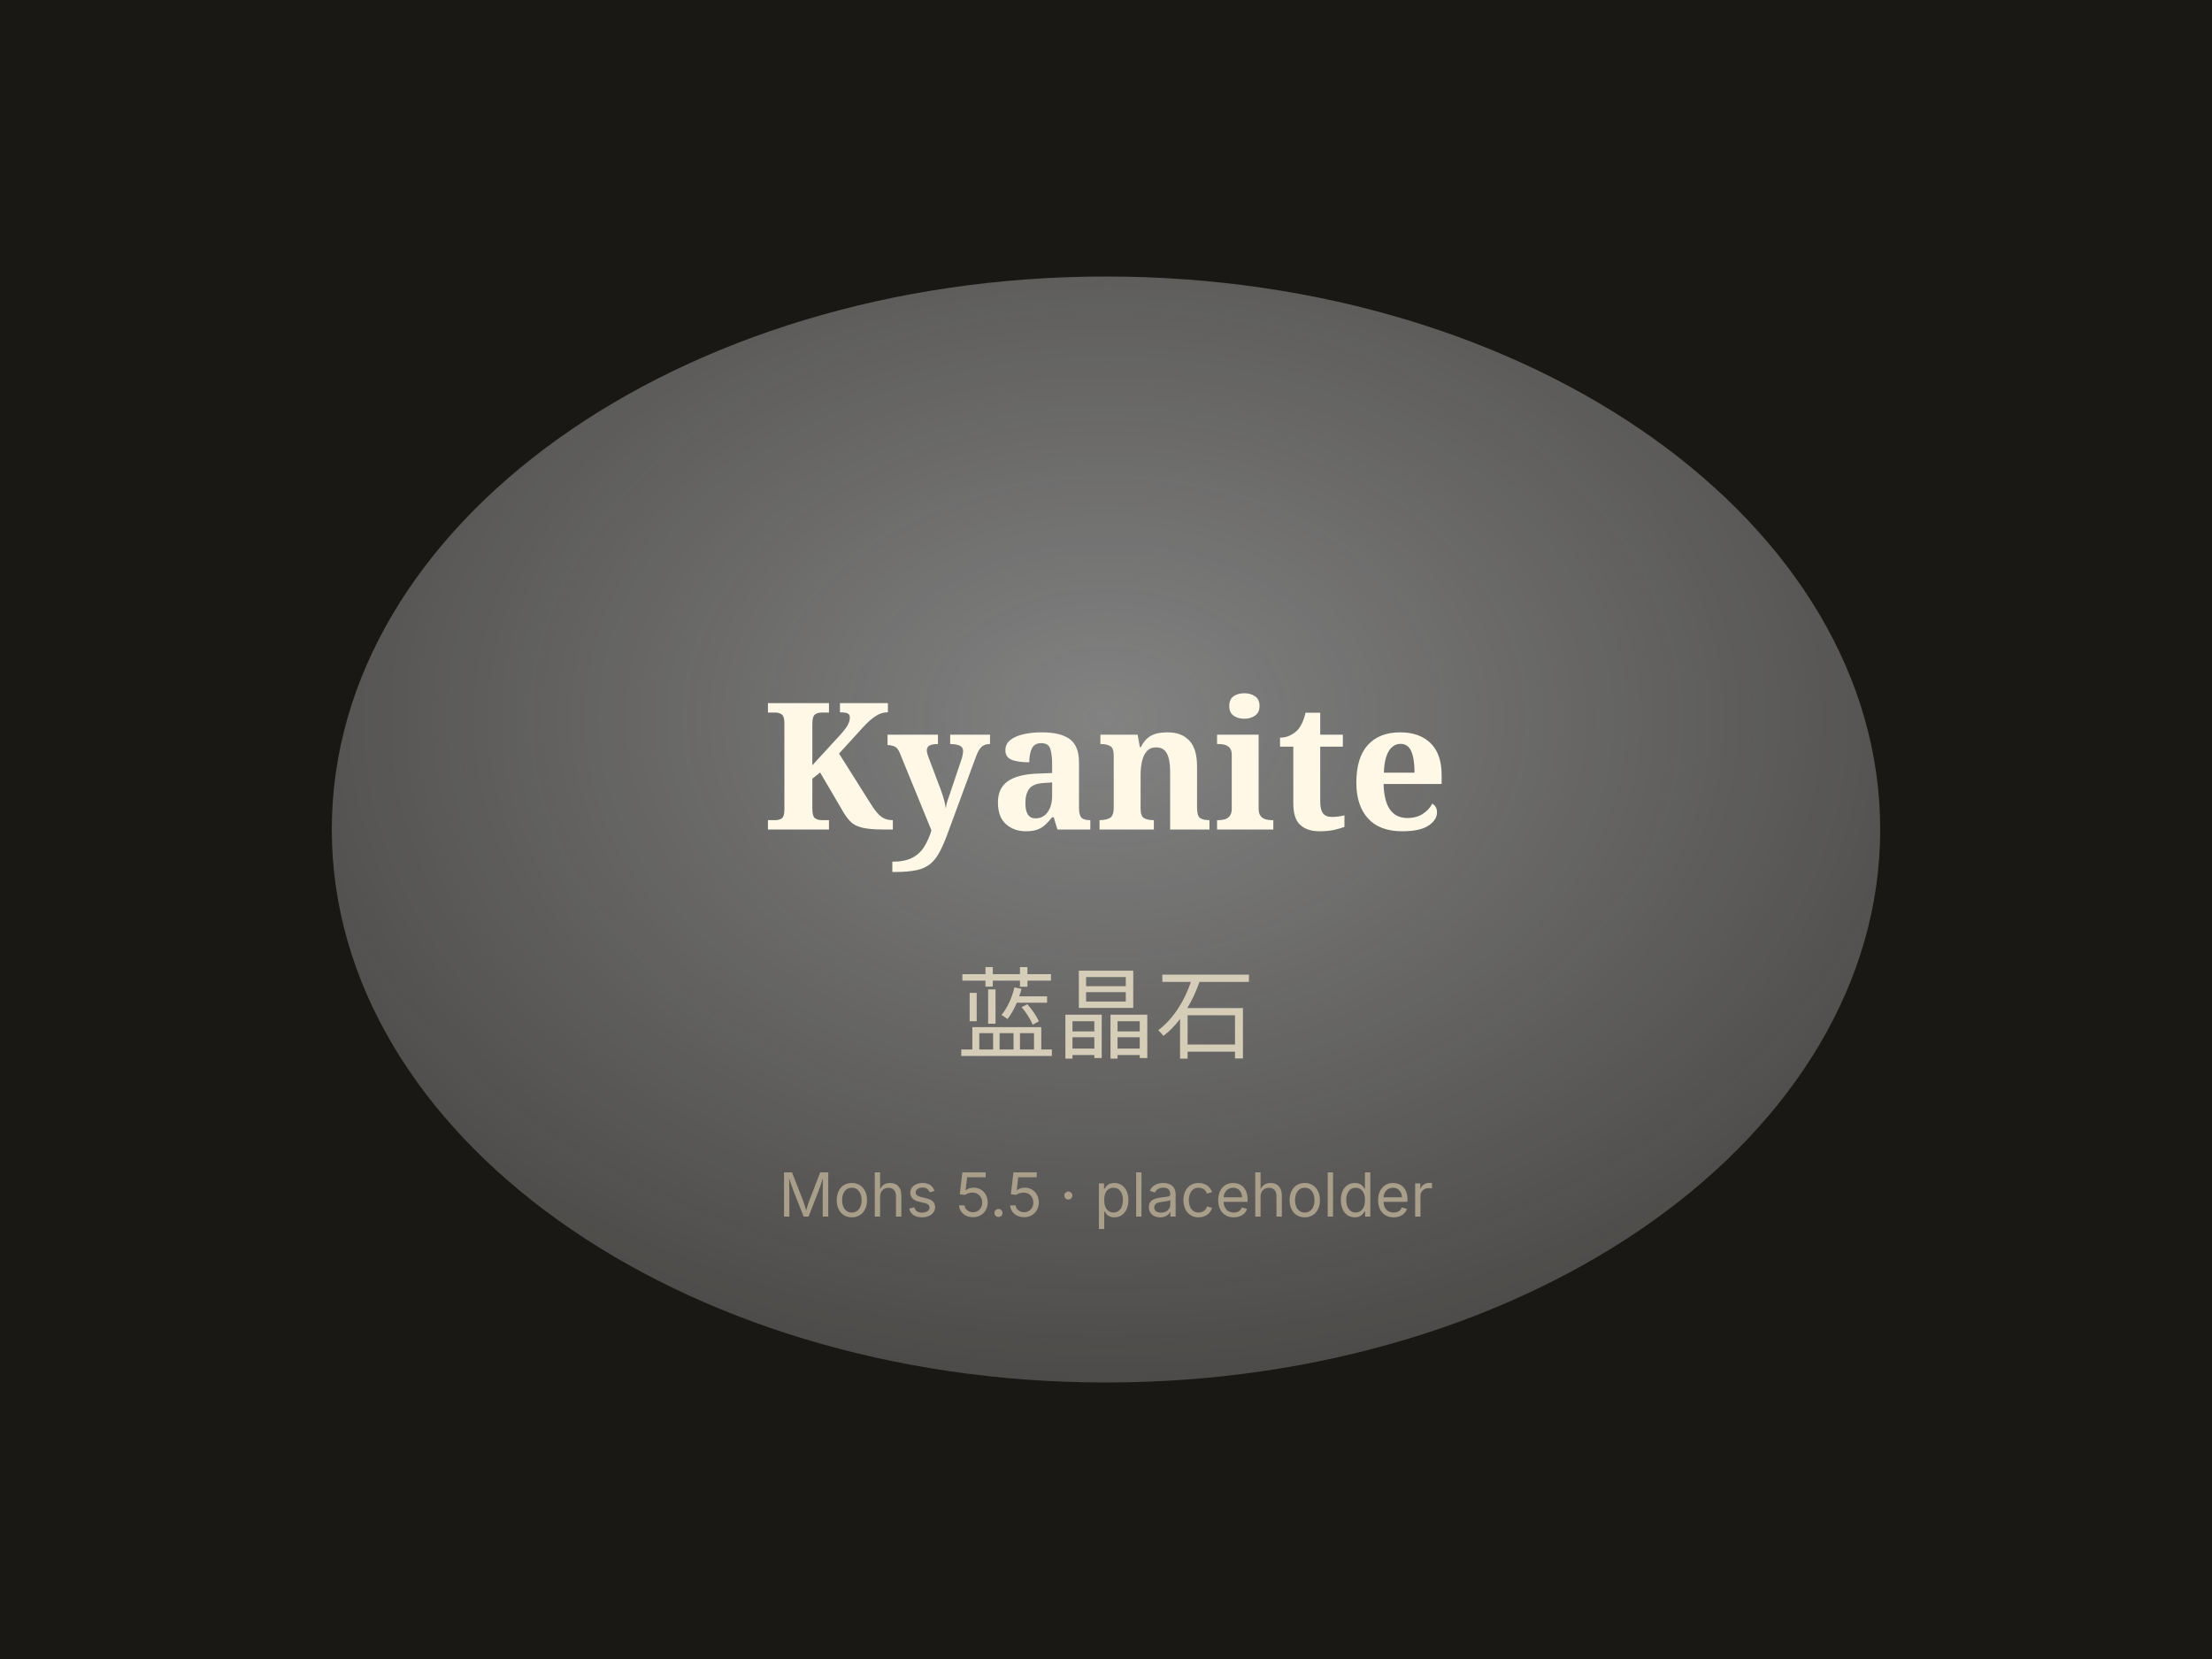
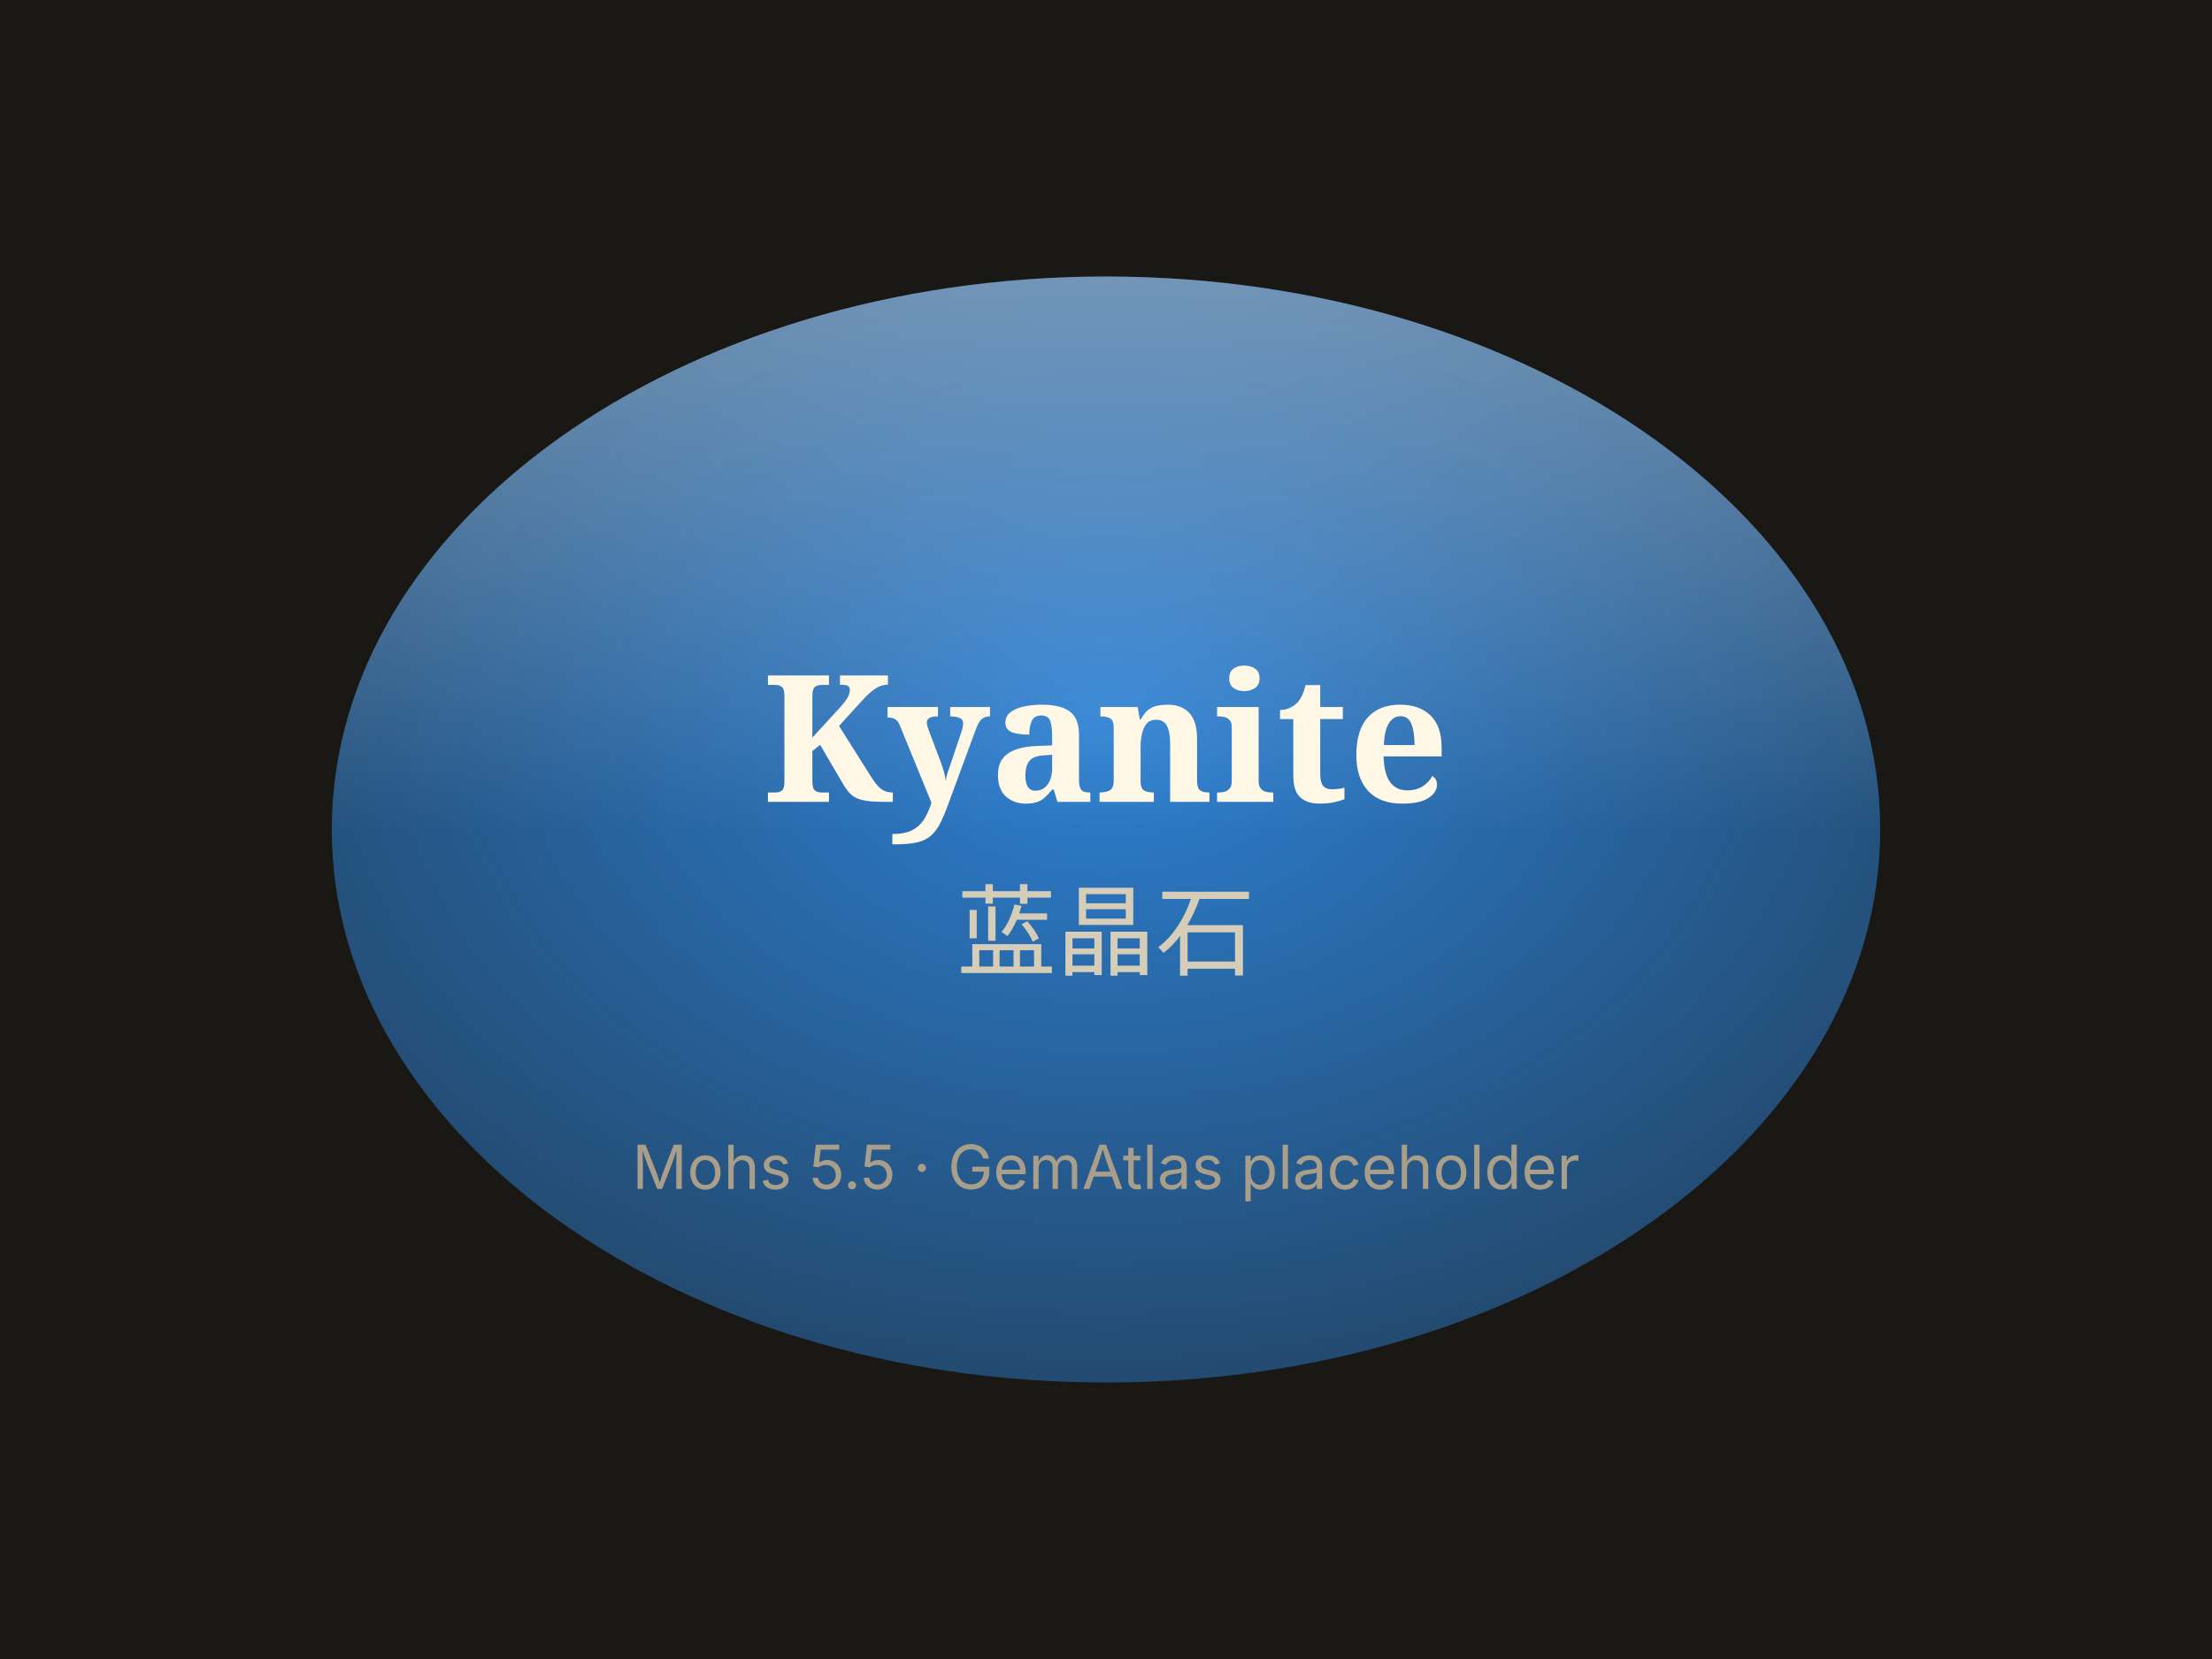
<svg xmlns="http://www.w3.org/2000/svg" viewBox="0 0 800 600">
  <defs>
    <radialGradient id="g" cx="50%" cy="40%" r="60%">
-       <stop offset="0%" stop-color="#888888" stop-opacity="0.95" />
-       <stop offset="100%" stop-color="#888888" stop-opacity="0.45" />
+       <stop offset="0%" stop-color="#2E86DE" stop-opacity="0.95" />
+       <stop offset="100%" stop-color="#2E86DE" stop-opacity="0.45" />
    </radialGradient>
+     <linearGradient id="shine" x1="0%" y1="0%" x2="0%" y2="100%">
+       <stop offset="0%" stop-color="#ffffff" stop-opacity="0.35" />
+       <stop offset="50%" stop-color="#ffffff" stop-opacity="0" />
+     </linearGradient>
  </defs>
  <rect width="800" height="600" fill="#1a1814" />
  <ellipse cx="400" cy="300" rx="280" ry="200" fill="url(#g)" />
-   <text x="400" y="300" text-anchor="middle" font-family="Cormorant Garamond, serif" font-size="64" font-weight="600" fill="#fff8e7">Kyanite</text>
-   <text x="400" y="380" text-anchor="middle" font-family="Noto Serif SC, serif" font-size="36" fill="#d6cdb8">蓝晶石</text>
-   <text x="400" y="440" text-anchor="middle" font-family="Inter, sans-serif" font-size="22" fill="#a89e8a">Mohs 5.5 · placeholder</text>
+   <ellipse cx="400" cy="300" rx="280" ry="200" fill="url(#shine)" />
+   <text x="400" y="290" text-anchor="middle" font-family="Cormorant Garamond, Georgia, serif" font-size="64" font-weight="600" fill="#fff8e7">Kyanite</text>
+   <text x="400" y="350" text-anchor="middle" font-family="Noto Serif SC, serif" font-size="36" fill="#d6cdb8">蓝晶石</text>
+   <text x="400" y="430" text-anchor="middle" font-family="Inter, sans-serif" font-size="22" fill="#a89e8a">Mohs 5.5 · GemAtlas placeholder</text>
</svg>
